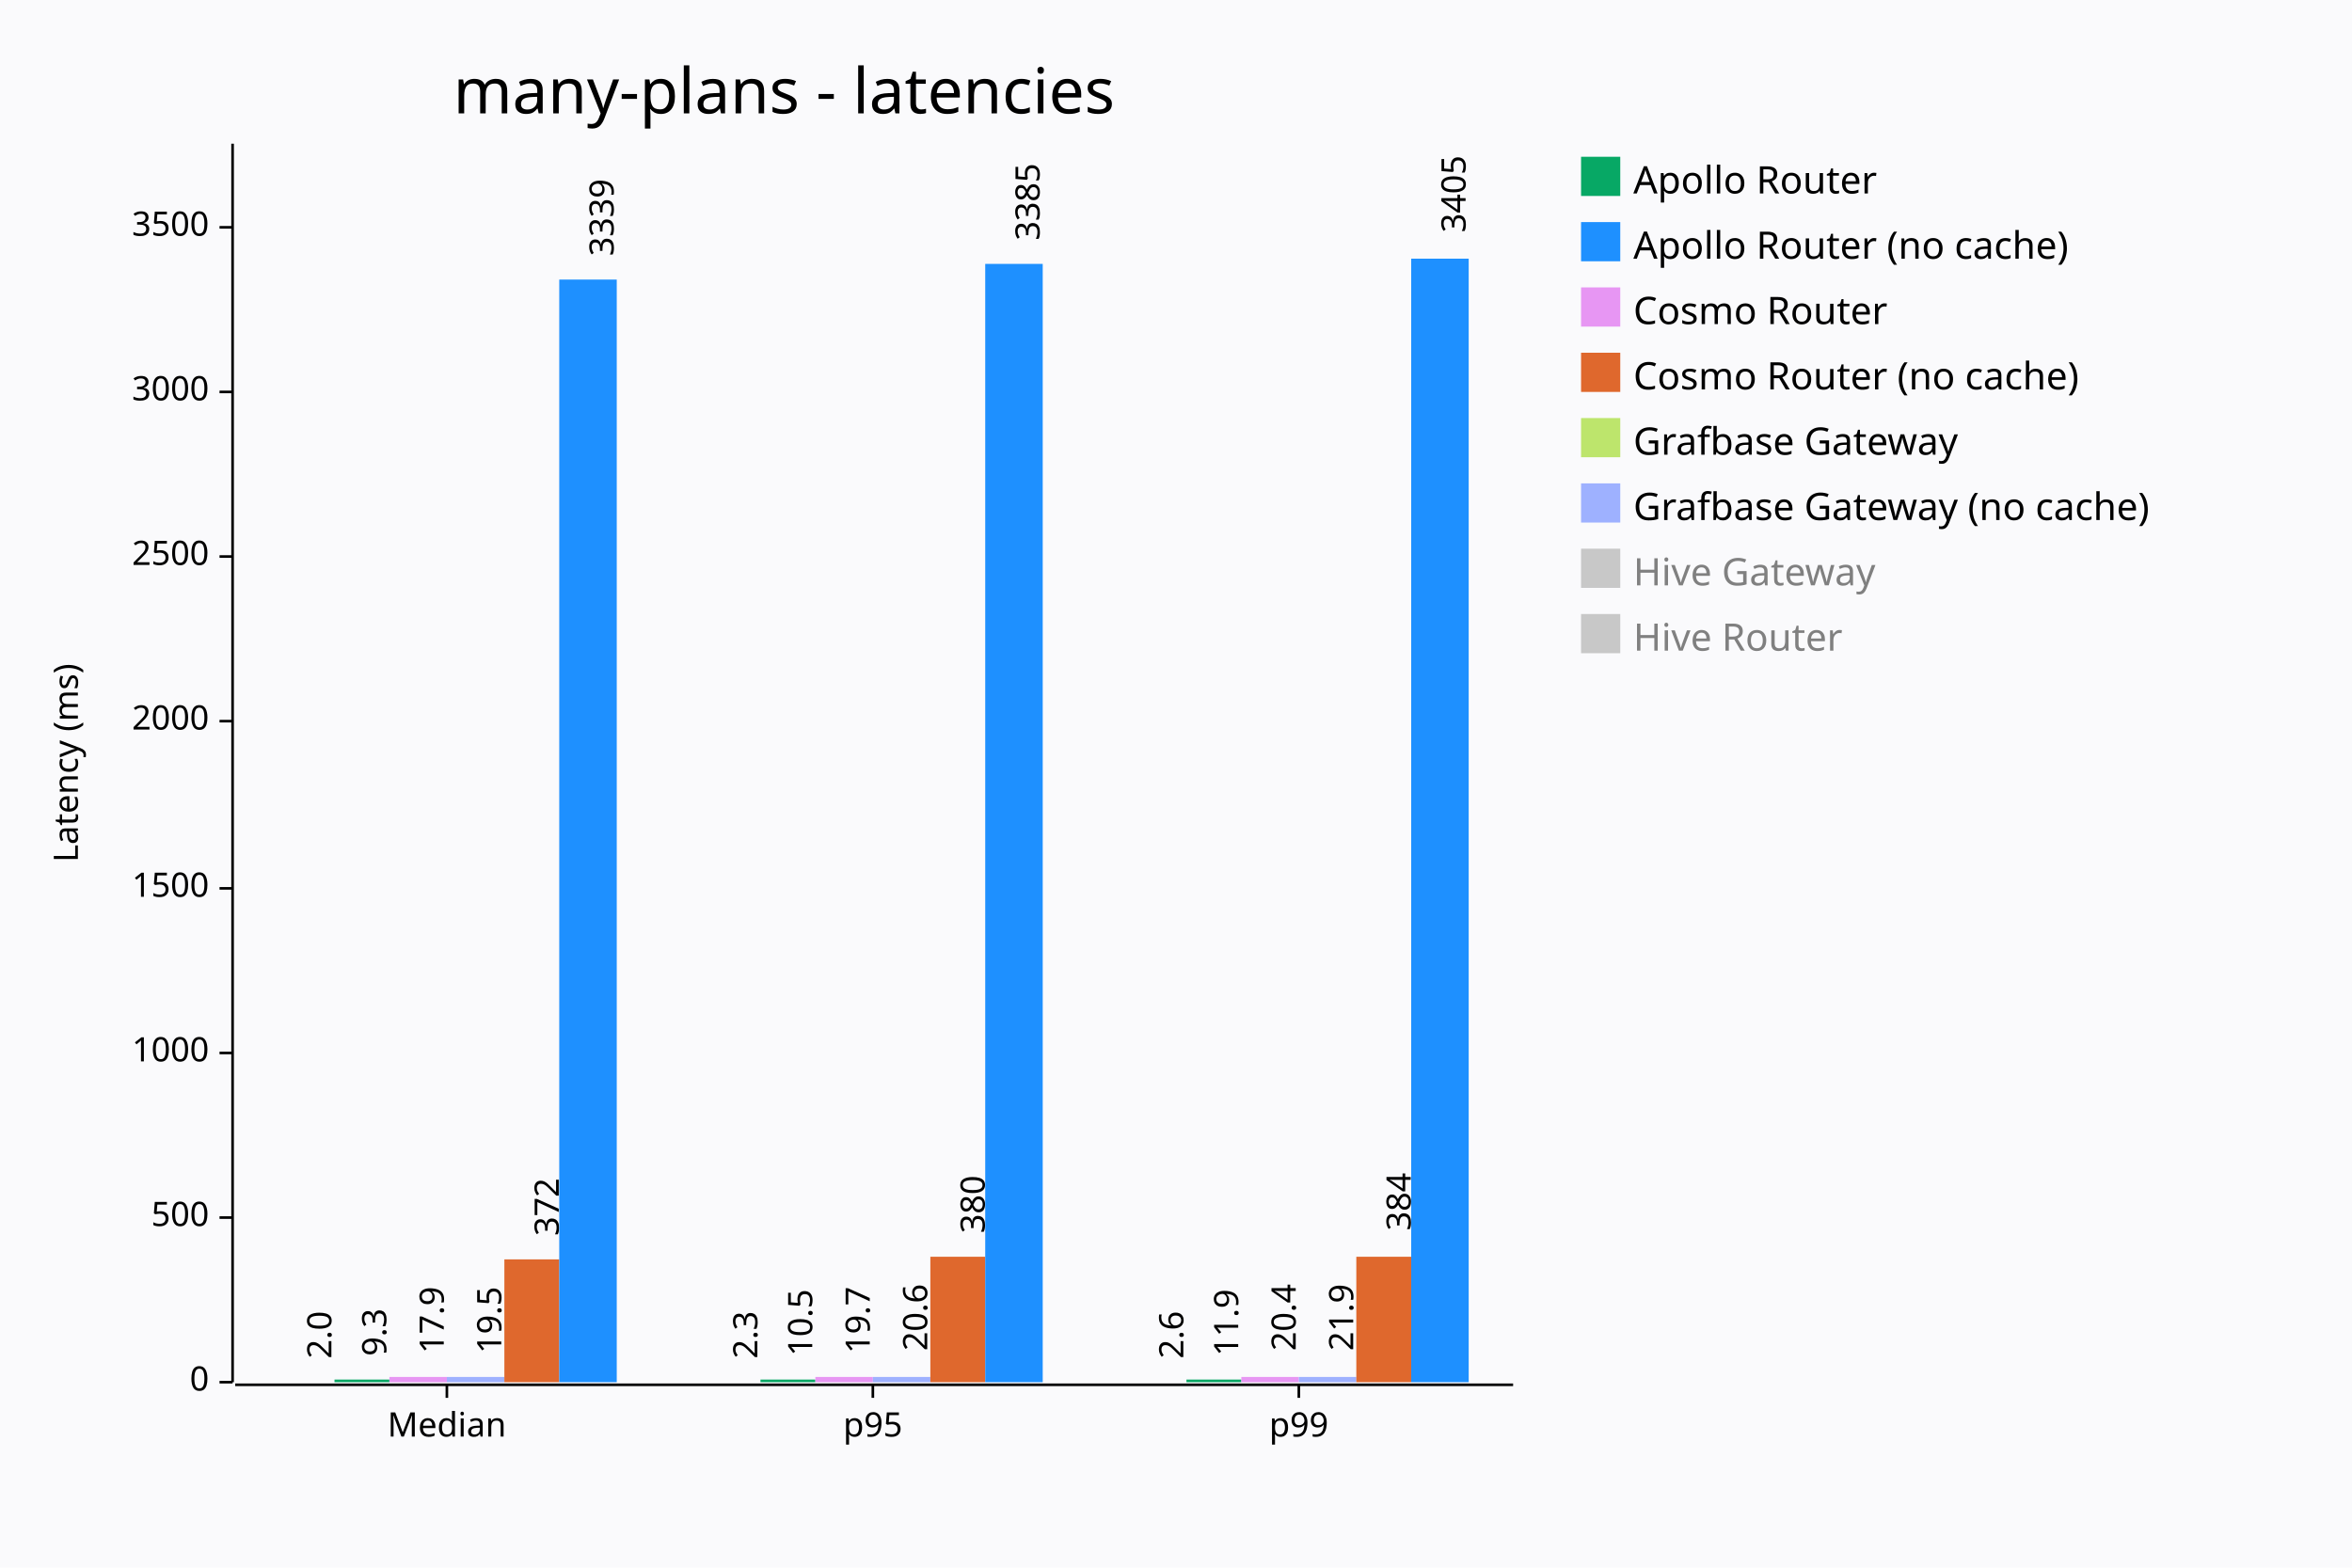
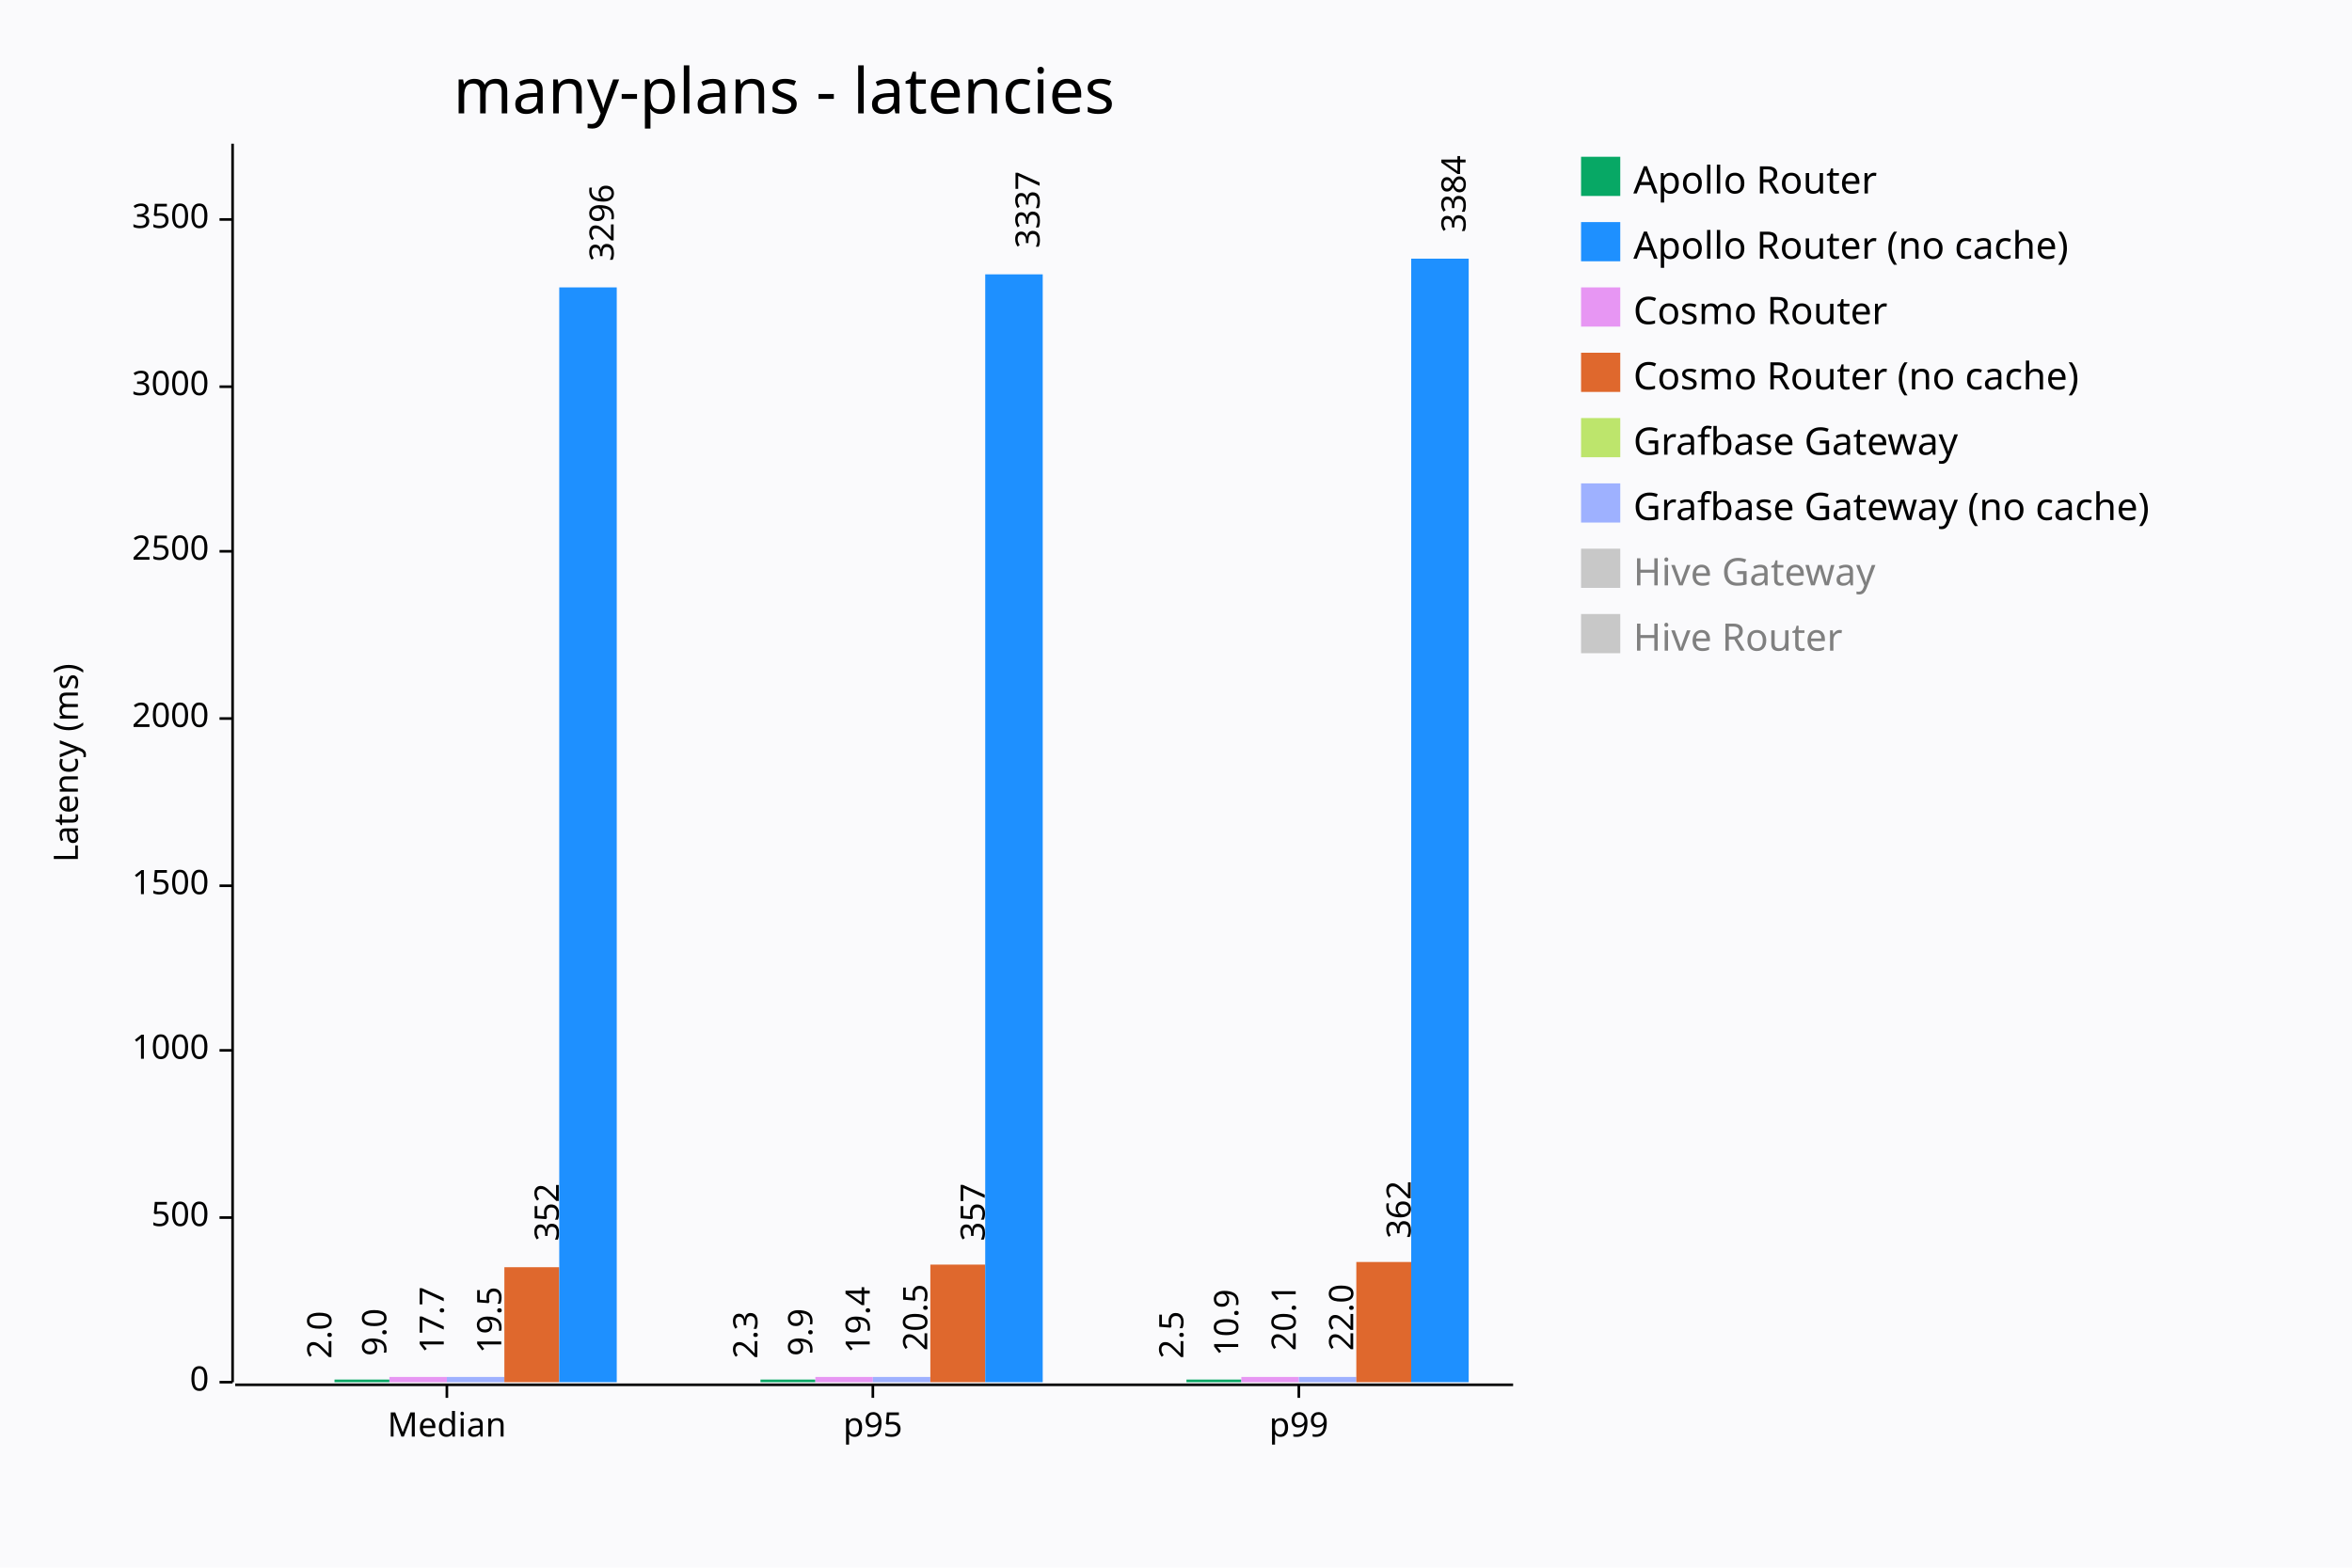
<svg xmlns="http://www.w3.org/2000/svg" width="900" height="600" viewBox="0 0 900 600">
  <rect x="0" y="0" width="900" height="600" opacity="1" fill="#FAFAFC" stroke="none" />
  <text x="300" y="25" dy="0.76em" text-anchor="middle" font-family="sans-serif" font-size="24.194" opacity="1" fill="#000000">
many-plans - latencies
</text>
  <text x="20" y="292" dy="0.76em" text-anchor="middle" font-family="sans-serif" font-size="12.903" opacity="1" fill="#000000" transform="rotate(270, 20, 292)">
Latency (ms)
</text>
  <polyline fill="none" opacity="1" stroke="#000000" stroke-width="1" points="89,55 89,529 " />
  <text x="80" y="529" dy="0.5ex" text-anchor="end" font-family="sans-serif" font-size="12.903" opacity="1" fill="#000000">
0
</text>
  <polyline fill="none" opacity="1" stroke="#000000" stroke-width="1" points="84,529 89,529 " />
  <text x="80" y="466" dy="0.5ex" text-anchor="end" font-family="sans-serif" font-size="12.903" opacity="1" fill="#000000">
500
</text>
  <polyline fill="none" opacity="1" stroke="#000000" stroke-width="1" points="84,466 89,466 " />
-   <text x="80" y="403" dy="0.5ex" text-anchor="end" font-family="sans-serif" font-size="12.903" opacity="1" fill="#000000">
+   <text x="80" y="402" dy="0.5ex" text-anchor="end" font-family="sans-serif" font-size="12.903" opacity="1" fill="#000000">
1000
</text>
-   <polyline fill="none" opacity="1" stroke="#000000" stroke-width="1" points="84,403 89,403 " />
-   <text x="80" y="340" dy="0.5ex" text-anchor="end" font-family="sans-serif" font-size="12.903" opacity="1" fill="#000000">
+   <polyline fill="none" opacity="1" stroke="#000000" stroke-width="1" points="84,402 89,402 " />
+   <text x="80" y="339" dy="0.5ex" text-anchor="end" font-family="sans-serif" font-size="12.903" opacity="1" fill="#000000">
1500
</text>
-   <polyline fill="none" opacity="1" stroke="#000000" stroke-width="1" points="84,340 89,340 " />
-   <text x="80" y="276" dy="0.5ex" text-anchor="end" font-family="sans-serif" font-size="12.903" opacity="1" fill="#000000">
+   <polyline fill="none" opacity="1" stroke="#000000" stroke-width="1" points="84,339 89,339 " />
+   <text x="80" y="275" dy="0.5ex" text-anchor="end" font-family="sans-serif" font-size="12.903" opacity="1" fill="#000000">
2000
</text>
-   <polyline fill="none" opacity="1" stroke="#000000" stroke-width="1" points="84,276 89,276 " />
-   <text x="80" y="213" dy="0.5ex" text-anchor="end" font-family="sans-serif" font-size="12.903" opacity="1" fill="#000000">
+   <polyline fill="none" opacity="1" stroke="#000000" stroke-width="1" points="84,275 89,275 " />
+   <text x="80" y="211" dy="0.5ex" text-anchor="end" font-family="sans-serif" font-size="12.903" opacity="1" fill="#000000">
2500
</text>
-   <polyline fill="none" opacity="1" stroke="#000000" stroke-width="1" points="84,213 89,213 " />
-   <text x="80" y="150" dy="0.5ex" text-anchor="end" font-family="sans-serif" font-size="12.903" opacity="1" fill="#000000">
+   <polyline fill="none" opacity="1" stroke="#000000" stroke-width="1" points="84,211 89,211 " />
+   <text x="80" y="148" dy="0.5ex" text-anchor="end" font-family="sans-serif" font-size="12.903" opacity="1" fill="#000000">
3000
</text>
-   <polyline fill="none" opacity="1" stroke="#000000" stroke-width="1" points="84,150 89,150 " />
-   <text x="80" y="87" dy="0.5ex" text-anchor="end" font-family="sans-serif" font-size="12.903" opacity="1" fill="#000000">
+   <polyline fill="none" opacity="1" stroke="#000000" stroke-width="1" points="84,148 89,148 " />
+   <text x="80" y="84" dy="0.5ex" text-anchor="end" font-family="sans-serif" font-size="12.903" opacity="1" fill="#000000">
3500
</text>
-   <polyline fill="none" opacity="1" stroke="#000000" stroke-width="1" points="84,87 89,87 " />
+   <polyline fill="none" opacity="1" stroke="#000000" stroke-width="1" points="84,84 89,84 " />
  <polyline fill="none" opacity="1" stroke="#000000" stroke-width="1" points="90,530 579,530 " />
  <text x="171" y="540" dy="0.76em" text-anchor="middle" font-family="sans-serif" font-size="12.903" opacity="1" fill="#000000">
Median
</text>
  <polyline fill="none" opacity="1" stroke="#000000" stroke-width="1" points="171,530 171,535 " />
  <text x="334" y="540" dy="0.76em" text-anchor="middle" font-family="sans-serif" font-size="12.903" opacity="1" fill="#000000">
p95
</text>
  <polyline fill="none" opacity="1" stroke="#000000" stroke-width="1" points="334,530 334,535 " />
  <text x="497" y="540" dy="0.76em" text-anchor="middle" font-family="sans-serif" font-size="12.903" opacity="1" fill="#000000">
p99
</text>
  <polyline fill="none" opacity="1" stroke="#000000" stroke-width="1" points="497,530 497,535 " />
  <rect x="106" y="529" width="22" height="0" opacity="1" fill="#BDE56C" stroke="none" />
  <rect x="269" y="529" width="22" height="0" opacity="1" fill="#BDE56C" stroke="none" />
  <rect x="432" y="529" width="22" height="0" opacity="1" fill="#BDE56C" stroke="none" />
  <text x="117" y="520" dy="0.76em" text-anchor="start" font-family="sans-serif" font-size="12.903" opacity="1" fill="#000000" transform="rotate(270, 117, 520)">
2.0
</text>
  <text x="280" y="520" dy="0.76em" text-anchor="start" font-family="sans-serif" font-size="12.903" opacity="1" fill="#000000" transform="rotate(270, 280, 520)">
2.3
</text>
  <text x="443" y="520" dy="0.76em" text-anchor="start" font-family="sans-serif" font-size="12.903" opacity="1" fill="#000000" transform="rotate(270, 443, 520)">
- 2.6
+ 2.5
</text>
  <rect x="128" y="528" width="21" height="1" opacity="1" fill="#07A865" stroke="none" />
  <rect x="291" y="528" width="21" height="1" opacity="1" fill="#07A865" stroke="none" />
  <rect x="454" y="528" width="21" height="1" opacity="1" fill="#07A865" stroke="none" />
  <text x="138" y="519" dy="0.76em" text-anchor="start" font-family="sans-serif" font-size="12.903" opacity="1" fill="#000000" transform="rotate(270, 138, 519)">
- 9.3
+ 9.0
</text>
  <text x="301" y="519" dy="0.76em" text-anchor="start" font-family="sans-serif" font-size="12.903" opacity="1" fill="#000000" transform="rotate(270, 301, 519)">
- 10.5
+ 9.9
</text>
  <text x="464" y="519" dy="0.76em" text-anchor="start" font-family="sans-serif" font-size="12.903" opacity="1" fill="#000000" transform="rotate(270, 464, 519)">
- 11.9
+ 10.9
</text>
  <rect x="149" y="527" width="22" height="2" opacity="1" fill="#E796F3" stroke="none" />
  <rect x="312" y="527" width="22" height="2" opacity="1" fill="#E796F3" stroke="none" />
  <rect x="475" y="527" width="22" height="2" opacity="1" fill="#E796F3" stroke="none" />
  <text x="160" y="518" dy="0.76em" text-anchor="start" font-family="sans-serif" font-size="12.903" opacity="1" fill="#000000" transform="rotate(270, 160, 518)">
- 17.9
+ 17.7
</text>
  <text x="323" y="518" dy="0.76em" text-anchor="start" font-family="sans-serif" font-size="12.903" opacity="1" fill="#000000" transform="rotate(270, 323, 518)">
- 19.7
+ 19.4
</text>
  <text x="486" y="517" dy="0.76em" text-anchor="start" font-family="sans-serif" font-size="12.903" opacity="1" fill="#000000" transform="rotate(270, 486, 517)">
- 20.4
+ 20.1
</text>
  <rect x="171" y="527" width="22" height="2" opacity="1" fill="#9EB1FF" stroke="none" />
  <rect x="334" y="527" width="22" height="2" opacity="1" fill="#9EB1FF" stroke="none" />
  <rect x="497" y="527" width="22" height="2" opacity="1" fill="#9EB1FF" stroke="none" />
  <text x="182" y="518" dy="0.76em" text-anchor="start" font-family="sans-serif" font-size="12.903" opacity="1" fill="#000000" transform="rotate(270, 182, 518)">
19.5
</text>
  <text x="345" y="517" dy="0.76em" text-anchor="start" font-family="sans-serif" font-size="12.903" opacity="1" fill="#000000" transform="rotate(270, 345, 517)">
- 20.6
+ 20.5
</text>
  <text x="508" y="517" dy="0.76em" text-anchor="start" font-family="sans-serif" font-size="12.903" opacity="1" fill="#000000" transform="rotate(270, 508, 517)">
- 21.9
+ 22.0
</text>
-   <rect x="193" y="482" width="21" height="47" opacity="1" fill="#DF682D" stroke="none" />
-   <rect x="356" y="481" width="21" height="48" opacity="1" fill="#DF682D" stroke="none" />
-   <rect x="519" y="481" width="21" height="48" opacity="1" fill="#DF682D" stroke="none" />
-   <text x="204" y="473" dy="0.76em" text-anchor="start" font-family="sans-serif" font-size="12.903" opacity="1" fill="#000000" transform="rotate(270, 204, 473)">
- 372
+   <rect x="193" y="485" width="21" height="44" opacity="1" fill="#DF682D" stroke="none" />
+   <rect x="356" y="484" width="21" height="45" opacity="1" fill="#DF682D" stroke="none" />
+   <rect x="519" y="483" width="21" height="46" opacity="1" fill="#DF682D" stroke="none" />
+   <text x="204" y="475" dy="0.76em" text-anchor="start" font-family="sans-serif" font-size="12.903" opacity="1" fill="#000000" transform="rotate(270, 204, 475)">
+ 352
</text>
-   <text x="367" y="472" dy="0.76em" text-anchor="start" font-family="sans-serif" font-size="12.903" opacity="1" fill="#000000" transform="rotate(270, 367, 472)">
- 380
+   <text x="367" y="475" dy="0.76em" text-anchor="start" font-family="sans-serif" font-size="12.903" opacity="1" fill="#000000" transform="rotate(270, 367, 475)">
+ 357
</text>
-   <text x="530" y="471" dy="0.76em" text-anchor="start" font-family="sans-serif" font-size="12.903" opacity="1" fill="#000000" transform="rotate(270, 530, 471)">
- 384
+   <text x="530" y="474" dy="0.76em" text-anchor="start" font-family="sans-serif" font-size="12.903" opacity="1" fill="#000000" transform="rotate(270, 530, 474)">
+ 362
</text>
-   <rect x="214" y="107" width="22" height="422" opacity="1" fill="#1E90FF" stroke="none" />
-   <rect x="377" y="101" width="22" height="428" opacity="1" fill="#1E90FF" stroke="none" />
+   <rect x="214" y="110" width="22" height="419" opacity="1" fill="#1E90FF" stroke="none" />
+   <rect x="377" y="105" width="22" height="424" opacity="1" fill="#1E90FF" stroke="none" />
  <rect x="540" y="99" width="22" height="430" opacity="1" fill="#1E90FF" stroke="none" />
-   <text x="225" y="98" dy="0.76em" text-anchor="start" font-family="sans-serif" font-size="12.903" opacity="1" fill="#000000" transform="rotate(270, 225, 98)">
- 3339
+   <text x="225" y="100" dy="0.76em" text-anchor="start" font-family="sans-serif" font-size="12.903" opacity="1" fill="#000000" transform="rotate(270, 225, 100)">
+ 3296
</text>
-   <text x="388" y="92" dy="0.76em" text-anchor="start" font-family="sans-serif" font-size="12.903" opacity="1" fill="#000000" transform="rotate(270, 388, 92)">
- 3385
+   <text x="388" y="95" dy="0.76em" text-anchor="start" font-family="sans-serif" font-size="12.903" opacity="1" fill="#000000" transform="rotate(270, 388, 95)">
+ 3337
</text>
  <text x="551" y="89" dy="0.76em" text-anchor="start" font-family="sans-serif" font-size="12.903" opacity="1" fill="#000000" transform="rotate(270, 551, 89)">
- 3405
+ 3384
</text>
  <rect x="605" y="60" width="15" height="15" opacity="1" fill="#07A865" stroke="none" />
  <text x="625" y="63" dy="0.76em" text-anchor="start" font-family="sans-serif" font-size="14.516" opacity="1" fill="#000000">
Apollo Router
</text>
  <rect x="605" y="85" width="15" height="15" opacity="1" fill="#1E90FF" stroke="none" />
  <text x="625" y="88" dy="0.76em" text-anchor="start" font-family="sans-serif" font-size="14.516" opacity="1" fill="#000000">
Apollo Router (no cache)
</text>
  <rect x="605" y="110" width="15" height="15" opacity="1" fill="#E796F3" stroke="none" />
  <text x="625" y="113" dy="0.76em" text-anchor="start" font-family="sans-serif" font-size="14.516" opacity="1" fill="#000000">
Cosmo Router
</text>
  <rect x="605" y="135" width="15" height="15" opacity="1" fill="#DF682D" stroke="none" />
  <text x="625" y="138" dy="0.76em" text-anchor="start" font-family="sans-serif" font-size="14.516" opacity="1" fill="#000000">
Cosmo Router (no cache)
</text>
  <rect x="605" y="160" width="15" height="15" opacity="1" fill="#BDE56C" stroke="none" />
  <text x="625" y="163" dy="0.76em" text-anchor="start" font-family="sans-serif" font-size="14.516" opacity="1" fill="#000000">
Grafbase Gateway
</text>
  <rect x="605" y="185" width="15" height="15" opacity="1" fill="#9EB1FF" stroke="none" />
  <text x="625" y="188" dy="0.76em" text-anchor="start" font-family="sans-serif" font-size="14.516" opacity="1" fill="#000000">
Grafbase Gateway (no cache)
</text>
  <rect x="605" y="210" width="15" height="15" opacity="1" fill="#C8C8C8" stroke="none" />
  <text x="625" y="213" dy="0.76em" text-anchor="start" font-family="sans-serif" font-size="14.516" opacity="1" fill="#808080">
Hive Gateway
</text>
  <rect x="605" y="235" width="15" height="15" opacity="1" fill="#C8C8C8" stroke="none" />
  <text x="625" y="238" dy="0.76em" text-anchor="start" font-family="sans-serif" font-size="14.516" opacity="1" fill="#808080">
Hive Router
</text>
</svg>
